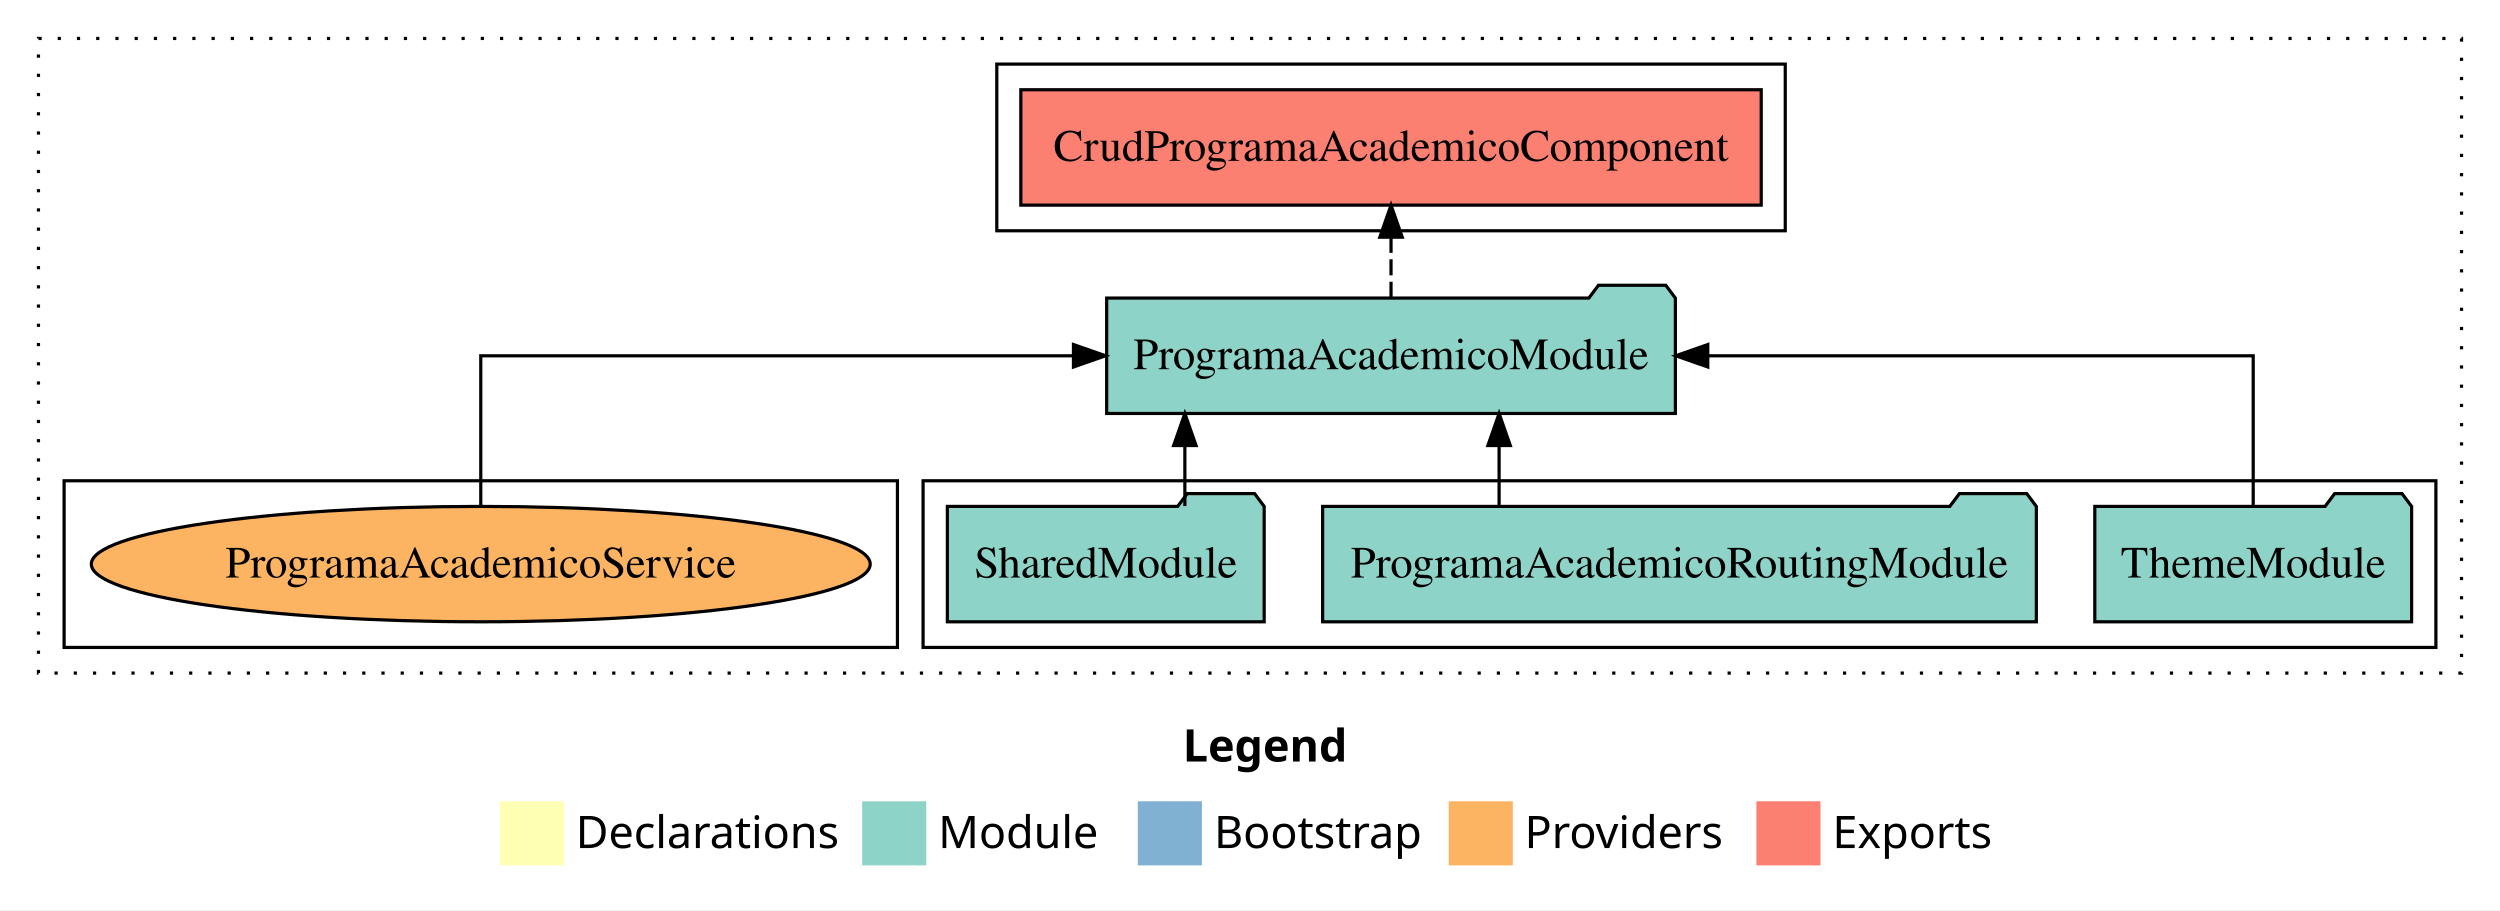
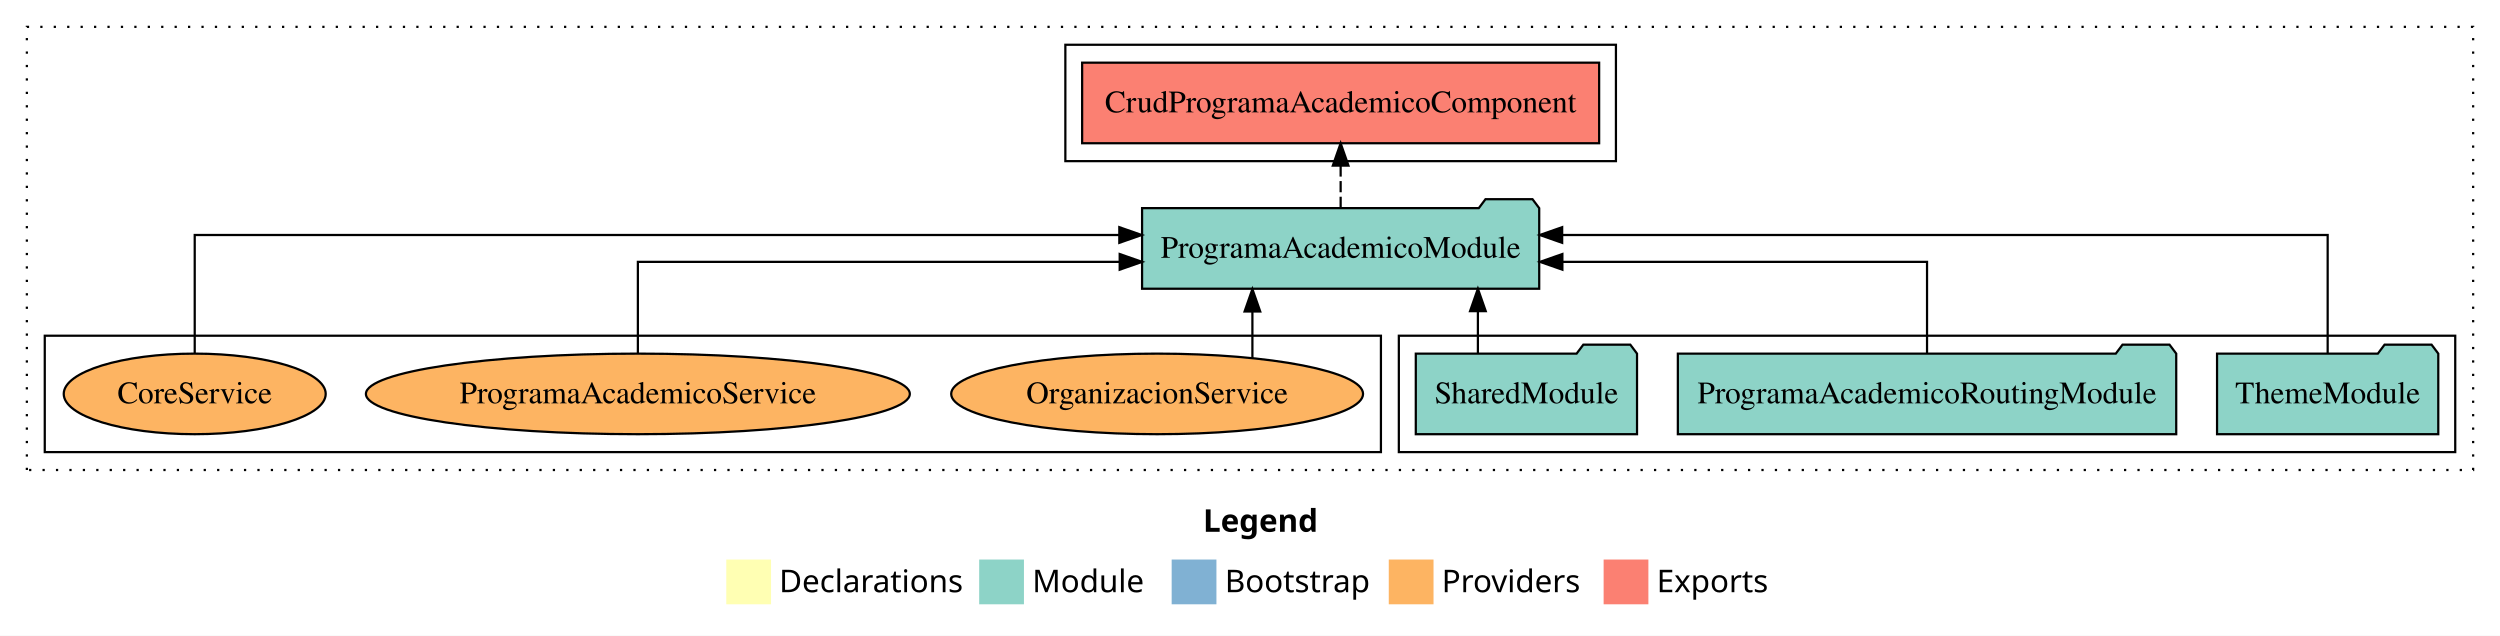
- <svg xmlns="http://www.w3.org/2000/svg" width="780pt" height="284pt" viewBox="0.00 0.00 780.00 284.00">
+ <svg xmlns="http://www.w3.org/2000/svg" width="1117pt" height="284pt" viewBox="0.00 0.00 1117.00 284.00">
  <g id="graph0" class="graph" transform="scale(1 1) rotate(0) translate(4 280)">
-     <polygon fill="#ffffff" stroke="transparent" points="-4,4 -4,-280 776,-280 776,4 -4,4" />
-     <text text-anchor="start" x="365.009" y="-42.4" font-family="sans-serif" font-weight="bold" font-size="14.00" fill="#000000">Legend</text>
-     <polygon fill="#ffffb3" stroke="transparent" points="152,-10 152,-30 172,-30 172,-10 152,-10" />
-     <text text-anchor="start" x="175.629" y="-15.4" font-family="sans-serif" font-size="14.00" fill="#000000">  Declarations</text>
-     <polygon fill="#8dd3c7" stroke="transparent" points="265,-10 265,-30 285,-30 285,-10 265,-10" />
-     <text text-anchor="start" x="288.725" y="-15.4" font-family="sans-serif" font-size="14.00" fill="#000000">  Module</text>
-     <polygon fill="#80b1d3" stroke="transparent" points="351,-10 351,-30 371,-30 371,-10 351,-10" />
-     <text text-anchor="start" x="374.781" y="-15.4" font-family="sans-serif" font-size="14.00" fill="#000000">  Bootstrap</text>
-     <polygon fill="#fdb462" stroke="transparent" points="448,-10 448,-30 468,-30 468,-10 448,-10" />
-     <text text-anchor="start" x="471.673" y="-15.4" font-family="sans-serif" font-size="14.00" fill="#000000">  Providers</text>
-     <polygon fill="#fb8072" stroke="transparent" points="544,-10 544,-30 564,-30 564,-10 544,-10" />
-     <text text-anchor="start" x="567.726" y="-15.4" font-family="sans-serif" font-size="14.00" fill="#000000">  Exports</text>
+     <polygon fill="#ffffff" stroke="transparent" points="-4,4 -4,-280 1113,-280 1113,4 -4,4" />
+     <text text-anchor="start" x="533.509" y="-42.4" font-family="sans-serif" font-weight="bold" font-size="14.00" fill="#000000">Legend</text>
+     <polygon fill="#ffffb3" stroke="transparent" points="320.5,-10 320.5,-30 340.5,-30 340.5,-10 320.5,-10" />
+     <text text-anchor="start" x="344.129" y="-15.4" font-family="sans-serif" font-size="14.00" fill="#000000">  Declarations</text>
+     <polygon fill="#8dd3c7" stroke="transparent" points="433.5,-10 433.5,-30 453.5,-30 453.5,-10 433.5,-10" />
+     <text text-anchor="start" x="457.225" y="-15.4" font-family="sans-serif" font-size="14.00" fill="#000000">  Module</text>
+     <polygon fill="#80b1d3" stroke="transparent" points="519.5,-10 519.5,-30 539.5,-30 539.5,-10 519.5,-10" />
+     <text text-anchor="start" x="543.281" y="-15.4" font-family="sans-serif" font-size="14.00" fill="#000000">  Bootstrap</text>
+     <polygon fill="#fdb462" stroke="transparent" points="616.5,-10 616.5,-30 636.5,-30 636.5,-10 616.5,-10" />
+     <text text-anchor="start" x="640.173" y="-15.4" font-family="sans-serif" font-size="14.00" fill="#000000">  Providers</text>
+     <polygon fill="#fb8072" stroke="transparent" points="712.5,-10 712.5,-30 732.5,-30 732.5,-10 712.5,-10" />
+     <text text-anchor="start" x="736.226" y="-15.4" font-family="sans-serif" font-size="14.00" fill="#000000">  Exports</text>
    <g id="clust1" class="cluster">
-       <polygon fill="none" stroke="#000000" stroke-dasharray="1,5" points="8,-70 8,-268 764,-268 764,-70 8,-70" />
+       <polygon fill="none" stroke="#000000" stroke-dasharray="1,5" points="8,-70 8,-268 1101,-268 1101,-70 8,-70" />
    </g>
    <g id="clust3" class="cluster">
-       <polygon fill="none" stroke="#000000" points="284,-78 284,-130 756,-130 756,-78 284,-78" />
+       <polygon fill="none" stroke="#000000" points="621,-78 621,-130 1093,-130 1093,-78 621,-78" />
    </g>
    <g id="clust4" class="cluster">
-       <polygon fill="none" stroke="#000000" points="307,-208 307,-260 553,-260 553,-208 307,-208" />
+       <polygon fill="none" stroke="#000000" points="472,-208 472,-260 718,-260 718,-208 472,-208" />
    </g>
    <g id="clust6" class="cluster">
-       <polygon fill="none" stroke="#000000" points="16,-78 16,-130 276,-130 276,-78 16,-78" />
+       <polygon fill="none" stroke="#000000" points="16,-78 16,-130 613,-130 613,-78 16,-78" />
    </g>
    <g id="node1" class="node">
-       <polygon fill="#8dd3c7" stroke="#000000" points="748.423,-122 745.423,-126 724.423,-126 721.423,-122 649.577,-122 649.577,-86 748.423,-86 748.423,-122" />
-       <text text-anchor="middle" x="699" y="-99.8" font-family="Times,serif" font-size="14.00" fill="#000000">ThemeModule</text>
+       <polygon fill="#8dd3c7" stroke="#000000" points="1085.423,-122 1082.423,-126 1061.423,-126 1058.423,-122 986.577,-122 986.577,-86 1085.423,-86 1085.423,-122" />
+       <text text-anchor="middle" x="1036" y="-99.8" font-family="Times,serif" font-size="14.00" fill="#000000">ThemeModule</text>
    </g>
    <g id="node4" class="node">
-       <polygon fill="#8dd3c7" stroke="#000000" points="518.72,-187 515.72,-191 494.72,-191 491.72,-187 341.28,-187 341.28,-151 518.72,-151 518.72,-187" />
-       <text text-anchor="middle" x="430" y="-164.8" font-family="Times,serif" font-size="14.00" fill="#000000">ProgramaAcademicoModule</text>
+       <polygon fill="#8dd3c7" stroke="#000000" points="683.72,-187 680.72,-191 659.72,-191 656.72,-187 506.28,-187 506.28,-151 683.72,-151 683.72,-187" />
+       <text text-anchor="middle" x="595" y="-164.8" font-family="Times,serif" font-size="14.00" fill="#000000">ProgramaAcademicoModule</text>
    </g>
    <g id="edge1" class="edge">
-       <path fill="none" stroke="#000000" d="M699,-122.106C699,-141.339 699,-169 699,-169 699,-169 528.826,-169 528.826,-169" />
-       <polygon fill="#000000" stroke="#000000" points="528.826,-165.5 518.826,-169 528.826,-172.5 528.826,-165.5" />
+       <path fill="none" stroke="#000000" d="M1036,-122.284C1036,-143.321 1036,-175 1036,-175 1036,-175 693.978,-175 693.978,-175" />
+       <polygon fill="#000000" stroke="#000000" points="693.978,-171.5 683.978,-175 693.977,-178.5 693.978,-171.5" />
    </g>
    <g id="node2" class="node">
-       <polygon fill="#8dd3c7" stroke="#000000" points="631.337,-122 628.337,-126 607.337,-126 604.337,-122 408.663,-122 408.663,-86 631.337,-86 631.337,-122" />
-       <text text-anchor="middle" x="520" y="-99.8" font-family="Times,serif" font-size="14.00" fill="#000000">ProgramaAcademicoRoutingModule</text>
+       <polygon fill="#8dd3c7" stroke="#000000" points="968.337,-122 965.337,-126 944.337,-126 941.337,-122 745.663,-122 745.663,-86 968.337,-86 968.337,-122" />
+       <text text-anchor="middle" x="857" y="-99.8" font-family="Times,serif" font-size="14.00" fill="#000000">ProgramaAcademicoRoutingModule</text>
    </g>
    <g id="edge2" class="edge">
-       <path fill="none" stroke="#000000" d="M463.721,-122.106C463.721,-122.106 463.721,-140.991 463.721,-140.991" />
-       <polygon fill="#000000" stroke="#000000" points="460.221,-140.991 463.721,-150.991 467.221,-140.991 460.221,-140.991" />
+       <path fill="none" stroke="#000000" d="M857,-122.022C857,-139.373 857,-163 857,-163 857,-163 694.067,-163 694.067,-163" />
+       <polygon fill="#000000" stroke="#000000" points="694.067,-159.5 684.067,-163 694.067,-166.5 694.067,-159.5" />
    </g>
    <g id="node3" class="node">
-       <polygon fill="#8dd3c7" stroke="#000000" points="390.423,-122 387.423,-126 366.423,-126 363.423,-122 291.577,-122 291.577,-86 390.423,-86 390.423,-122" />
-       <text text-anchor="middle" x="341" y="-99.8" font-family="Times,serif" font-size="14.00" fill="#000000">SharedModule</text>
+       <polygon fill="#8dd3c7" stroke="#000000" points="727.423,-122 724.423,-126 703.423,-126 700.423,-122 628.577,-122 628.577,-86 727.423,-86 727.423,-122" />
+       <text text-anchor="middle" x="678" y="-99.8" font-family="Times,serif" font-size="14.00" fill="#000000">SharedModule</text>
    </g>
    <g id="edge3" class="edge">
-       <path fill="none" stroke="#000000" d="M365.676,-122.106C365.676,-122.106 365.676,-140.991 365.676,-140.991" />
-       <polygon fill="#000000" stroke="#000000" points="362.176,-140.991 365.676,-150.991 369.176,-140.991 362.176,-140.991" />
+       <path fill="none" stroke="#000000" d="M656.324,-122.106C656.324,-122.106 656.324,-140.991 656.324,-140.991" />
+       <polygon fill="#000000" stroke="#000000" points="652.824,-140.991 656.324,-150.991 659.824,-140.991 652.824,-140.991" />
    </g>
    <g id="node5" class="node">
-       <polygon fill="#fb8072" stroke="#000000" points="545.499,-252 314.501,-252 314.501,-216 545.499,-216 545.499,-252" />
-       <text text-anchor="middle" x="430" y="-229.8" font-family="Times,serif" font-size="14.00" fill="#000000">CrudProgramaAcademicoComponent </text>
+       <polygon fill="#fb8072" stroke="#000000" points="710.499,-252 479.501,-252 479.501,-216 710.499,-216 710.499,-252" />
+       <text text-anchor="middle" x="595" y="-229.8" font-family="Times,serif" font-size="14.00" fill="#000000">CrudProgramaAcademicoComponent </text>
    </g>
    <g id="edge4" class="edge">
-       <path fill="none" stroke="#000000" stroke-dasharray="5,2" d="M430,-187.106C430,-187.106 430,-205.991 430,-205.991" />
-       <polygon fill="#000000" stroke="#000000" points="426.5,-205.991 430,-215.991 433.5,-205.991 426.5,-205.991" />
+       <path fill="none" stroke="#000000" stroke-dasharray="5,2" d="M595,-187.106C595,-187.106 595,-205.991 595,-205.991" />
+       <polygon fill="#000000" stroke="#000000" points="591.5,-205.991 595,-215.991 598.5,-205.991 591.5,-205.991" />
    </g>
    <g id="node6" class="node">
-       <ellipse fill="#fdb462" stroke="#000000" cx="146" cy="-104" rx="121.507" ry="18" />
-       <text text-anchor="middle" x="146" y="-99.8" font-family="Times,serif" font-size="14.00" fill="#000000">ProgramaAcademicoService</text>
+       <ellipse fill="#fdb462" stroke="#000000" cx="513" cy="-104" rx="92.012" ry="18" />
+       <text text-anchor="middle" x="513" y="-99.8" font-family="Times,serif" font-size="14.00" fill="#000000">OrganizacionService</text>
    </g>
    <g id="edge5" class="edge">
-       <path fill="none" stroke="#000000" d="M146,-122.106C146,-141.339 146,-169 146,-169 146,-169 330.92,-169 330.92,-169" />
-       <polygon fill="#000000" stroke="#000000" points="330.92,-172.5 340.92,-169 330.92,-165.5 330.92,-172.5" />
+       <path fill="none" stroke="#000000" d="M555.573,-120.067C555.573,-120.067 555.573,-140.824 555.573,-140.824" />
+       <polygon fill="#000000" stroke="#000000" points="552.073,-140.824 555.573,-150.824 559.073,-140.824 552.073,-140.824" />
+     </g>
+     <g id="node7" class="node">
+       <ellipse fill="#fdb462" stroke="#000000" cx="281" cy="-104" rx="121.507" ry="18" />
+       <text text-anchor="middle" x="281" y="-99.8" font-family="Times,serif" font-size="14.00" fill="#000000">ProgramaAcademicoService</text>
+     </g>
+     <g id="edge6" class="edge">
+       <path fill="none" stroke="#000000" d="M281,-122.022C281,-139.373 281,-163 281,-163 281,-163 496.279,-163 496.279,-163" />
+       <polygon fill="#000000" stroke="#000000" points="496.279,-166.5 506.279,-163 496.279,-159.5 496.279,-166.5" />
+     </g>
+     <g id="node8" class="node">
+       <ellipse fill="#fdb462" stroke="#000000" cx="83" cy="-104" rx="58.525" ry="18" />
+       <text text-anchor="middle" x="83" y="-99.8" font-family="Times,serif" font-size="14.00" fill="#000000">CoreService</text>
+     </g>
+     <g id="edge7" class="edge">
+       <path fill="none" stroke="#000000" d="M83,-122.284C83,-143.321 83,-175 83,-175 83,-175 496.109,-175 496.109,-175" />
+       <polygon fill="#000000" stroke="#000000" points="496.109,-178.5 506.109,-175 496.109,-171.5 496.109,-178.5" />
    </g>
  </g>
</svg>
